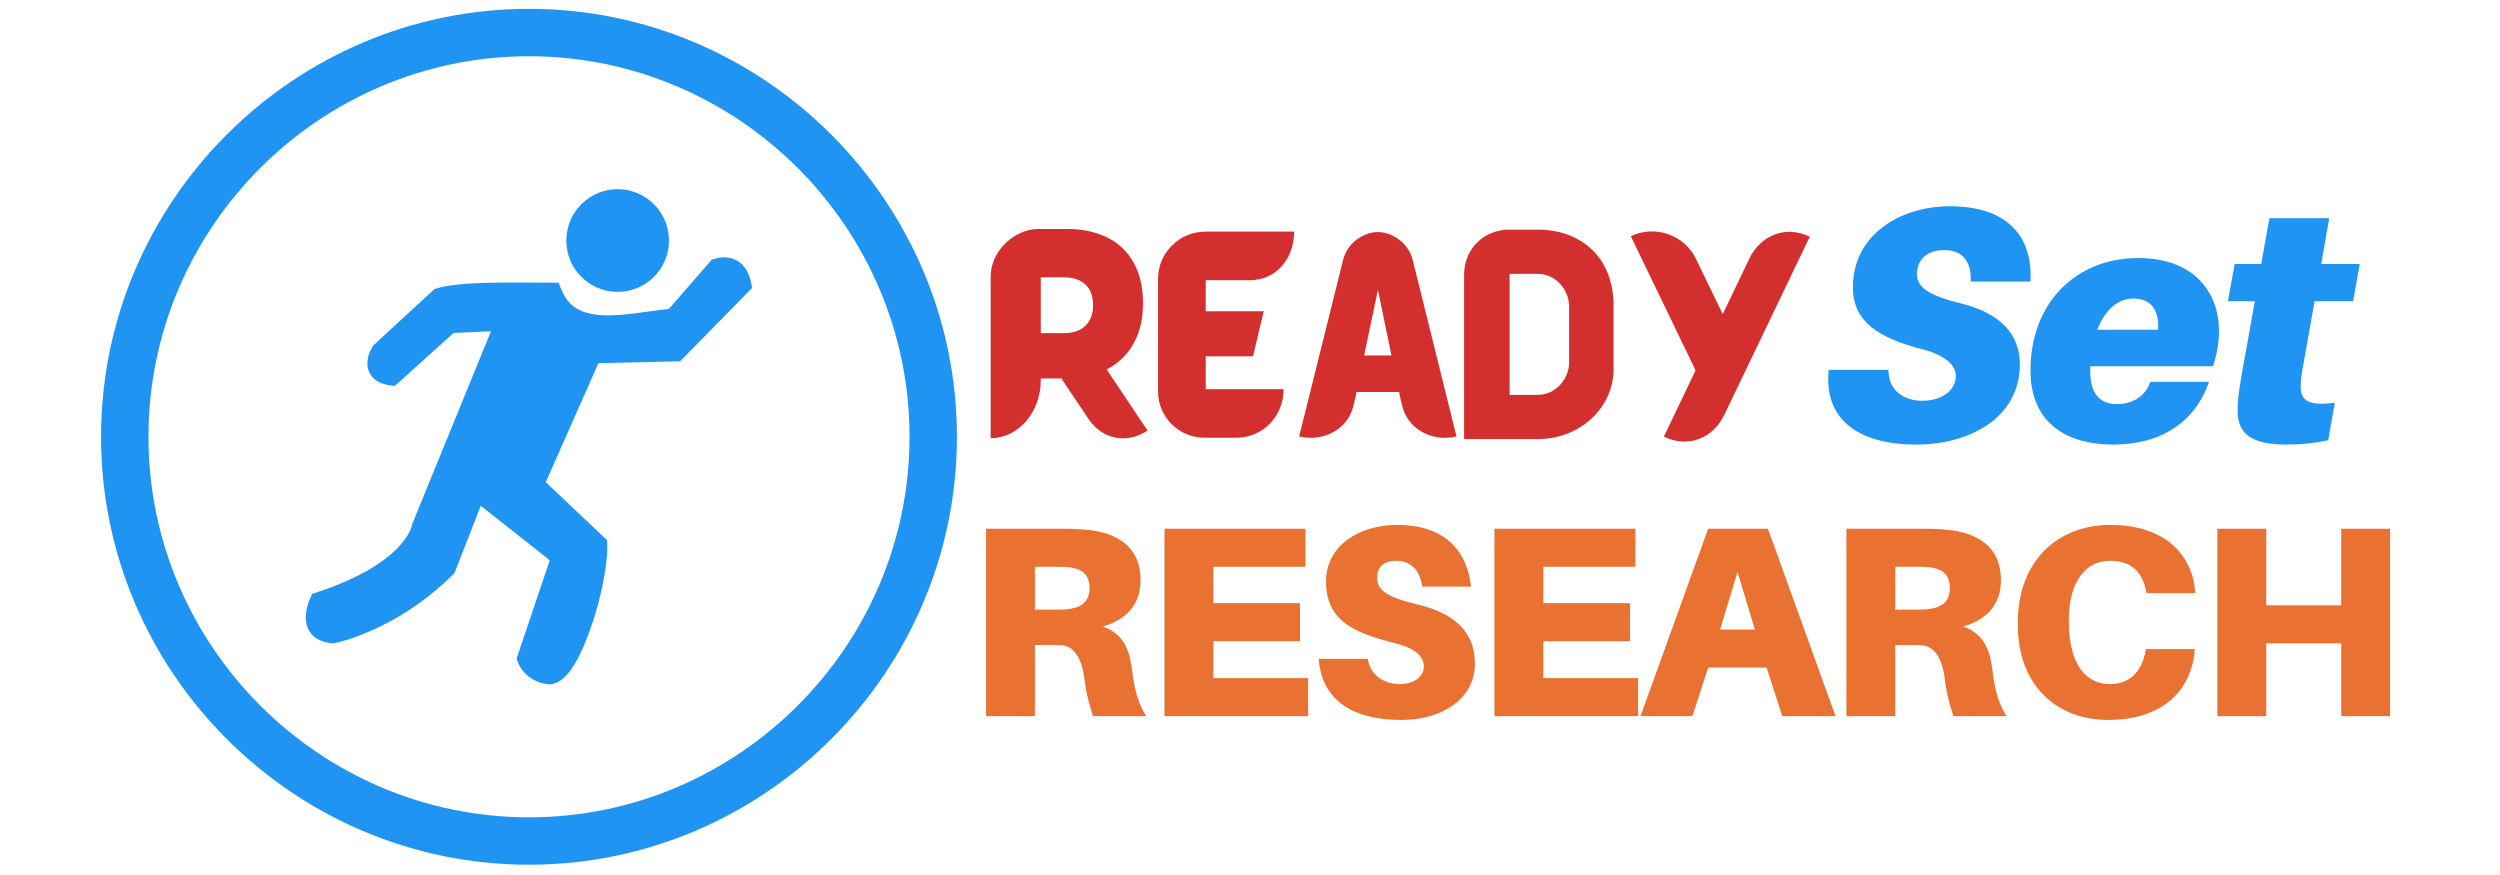
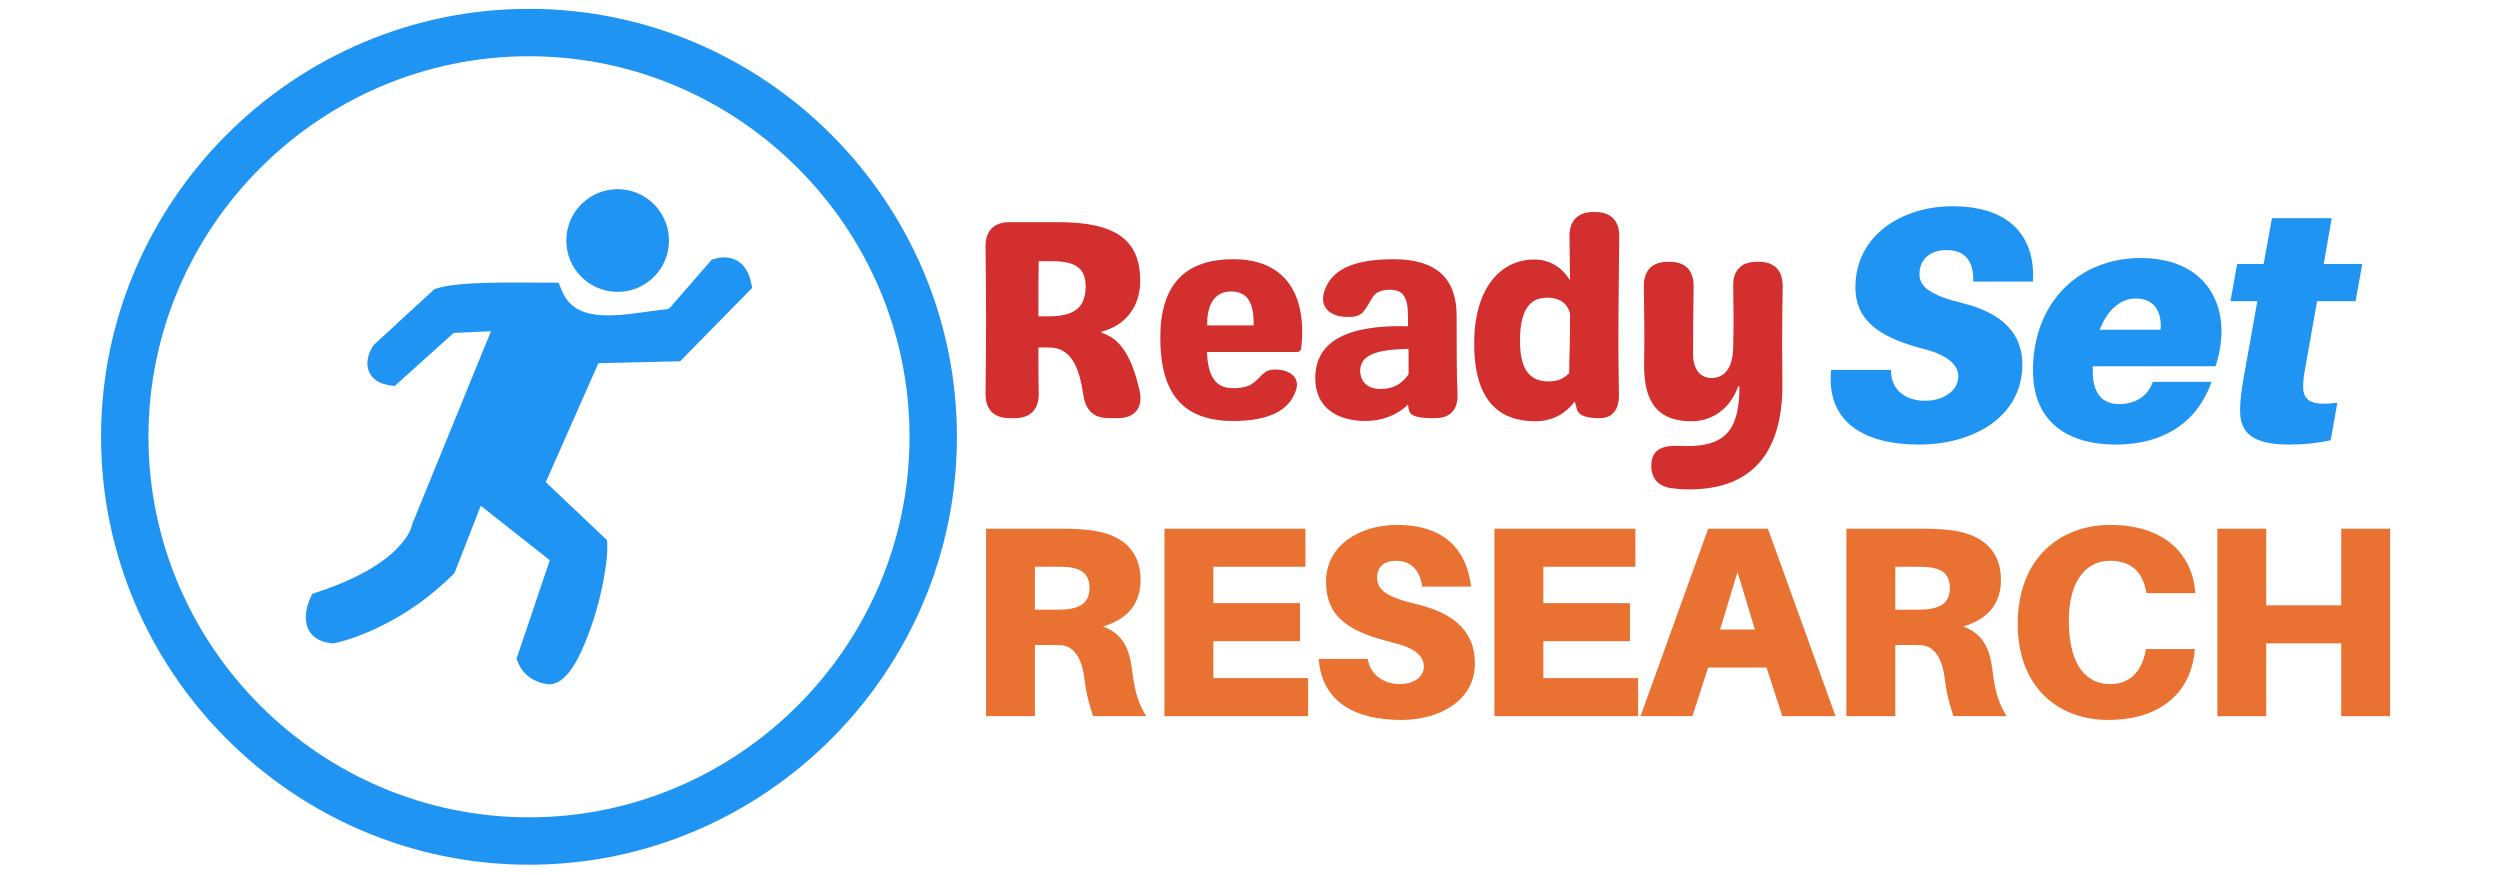
<svg xmlns="http://www.w3.org/2000/svg" width="1000" zoomAndPan="magnify" viewBox="0 0 750 262.5" height="350" preserveAspectRatio="xMidYMid meet" version="1.0">
  <defs>
    <g />
-     <clipPath id="a1eed38d89">
+     <clipPath id="fae0221bae">
      <path d="M 30.316 2.656 L 287.078 2.656 L 287.078 259.414 L 30.316 259.414 Z M 30.316 2.656 " clip-rule="nonzero" />
    </clipPath>
  </defs>
  <path fill="#2094f3" d="M 147.293 99.375 L 136.086 99.883 L 118.422 115.801 L 116.969 115.598 C 110.23 114.668 108.641 109.223 111.734 104.027 L 111.969 103.629 L 130.305 86.754 L 130.965 86.543 C 133.621 85.688 136.863 85.371 139.641 85.164 C 143.27 84.891 146.934 84.805 150.574 84.77 C 153.98 84.738 157.387 84.762 160.797 84.785 C 162.348 84.797 163.898 84.809 165.449 84.809 L 167.598 84.812 L 168.387 86.812 C 169.406 89.402 170.977 91.48 173.453 92.816 C 178.961 95.793 187.867 94.371 193.91 93.531 C 195.211 93.348 196.512 93.172 197.812 93.016 C 198.234 92.965 198.656 92.914 199.078 92.871 C 199.477 92.832 200.277 92.797 200.645 92.598 C 201.023 92.391 201.461 91.793 201.73 91.477 C 202.035 91.109 202.344 90.75 202.656 90.391 L 213.508 77.918 L 214.383 77.656 C 217.438 76.738 220.527 77.137 222.789 79.523 C 224.133 80.941 224.93 82.828 225.316 84.723 L 225.652 86.371 L 204.035 108.383 L 179.516 108.957 L 163.738 144.641 L 182.125 162.07 L 182.176 163.352 C 182.262 165.445 182.035 167.668 181.758 169.742 C 180.773 177.012 178.637 185.062 175.898 191.883 C 174.203 196.109 170.59 204.688 165.34 205.262 C 164.754 205.324 164.844 205.336 164.223 205.25 C 160.277 204.719 156.863 202.445 155.387 198.684 L 154.965 197.609 L 164.938 168.078 L 144.223 151.723 L 136.352 171.914 L 135.875 172.383 C 129.305 178.918 121.633 184.379 113.25 188.344 C 109.328 190.199 104.762 191.984 100.496 192.91 L 100.016 193.012 L 99.527 192.969 C 91.492 192.207 90.344 185.582 93.078 179.445 L 93.645 178.168 L 94.977 177.73 C 103.121 175.051 112.754 170.891 118.938 164.727 C 120.66 163.012 123.074 160.043 123.582 157.555 L 123.641 157.27 L 147.293 99.375 " fill-opacity="1" fill-rule="evenodd" />
  <path fill="#2094f3" d="M 169.891 72.164 C 169.891 68.066 171.504 64.164 174.402 61.27 C 177.297 58.371 181.195 56.758 185.293 56.758 C 189.387 56.758 193.289 58.371 196.184 61.27 C 199.082 64.164 200.695 68.066 200.695 72.164 C 200.695 76.258 199.082 80.156 196.184 83.055 C 193.289 85.949 189.387 87.562 185.293 87.562 C 181.195 87.562 177.297 85.949 174.402 83.055 C 171.504 80.156 169.891 76.258 169.891 72.164 " fill-opacity="1" fill-rule="evenodd" />
-   <g clip-path="url(#a1eed38d89)">
+   <g clip-path="url(#fae0221bae)">
    <path fill="#2094f3" d="M 158.699 2.656 C 229.309 2.656 287.078 60.426 287.078 131.035 C 287.078 201.645 229.309 259.414 158.699 259.414 C 88.086 259.414 30.316 201.645 30.316 131.035 C 30.316 60.426 88.086 2.656 158.699 2.656 Z M 158.699 16.875 C 95.91 16.875 44.539 68.246 44.539 131.035 C 44.539 193.824 95.91 245.195 158.699 245.195 C 221.484 245.195 272.859 193.824 272.859 131.035 C 272.859 68.246 221.484 16.875 158.699 16.875 " fill-opacity="1" fill-rule="evenodd" />
  </g>
  <g fill="#0288d1" fill-opacity="1">
    <g transform="translate(264.6972, 214.8437)">
      <g />
    </g>
  </g>
  <g fill="#e97131" fill-opacity="1">
    <g transform="translate(289.2941, 214.8437)">
      <g>
        <path d="M 50.355 -13.688 C 49.543 -20.453 47.422 -24.77 41.555 -26.891 C 49.051 -29.09 52.883 -33.816 52.883 -40.902 C 52.883 -50.844 45.793 -54.836 37.645 -55.816 C 34.629 -56.141 32.348 -56.223 28.844 -56.223 L 6.52 -56.223 L 6.52 0 L 21.184 0 L 21.184 -21.348 L 24.445 -21.348 C 26.074 -21.348 27.461 -21.348 29.09 -21.266 C 32.836 -21.023 35.281 -17.438 36.016 -11.246 C 36.504 -7.25 37.32 -3.992 38.621 0 L 54.594 0 C 52.395 -3.34 51.09 -7.332 50.355 -13.688 Z M 21.184 -31.941 L 21.184 -44.816 L 26.891 -44.816 C 28.438 -44.816 29.742 -44.816 30.801 -44.734 C 34.547 -44.406 37.562 -43.105 37.562 -38.379 C 37.562 -33.652 34.141 -32.348 30.395 -32.023 C 29.332 -31.941 28.031 -31.941 26.48 -31.941 Z M 21.184 -31.941 " />
      </g>
    </g>
  </g>
  <g fill="#e97131" fill-opacity="1">
    <g transform="translate(342.8214, 214.8437)">
      <g>
        <path d="M 49.621 -11.406 L 21.184 -11.406 L 21.184 -22.488 L 47.18 -22.488 L 47.18 -33.898 L 21.184 -33.898 L 21.184 -44.816 L 48.809 -44.816 L 48.809 -56.223 L 6.52 -56.223 L 6.52 0 L 49.621 0 Z M 49.621 -11.406 " />
      </g>
    </g>
  </g>
  <g fill="#e97131" fill-opacity="1">
    <g transform="translate(392.8455, 214.8437)">
      <g>
        <path d="M 26.238 -57.363 C 15.074 -57.363 4.969 -51.254 4.969 -40.414 C 4.969 -29.172 12.465 -25.18 25.258 -22 C 32.184 -20.289 34.305 -17.762 34.305 -14.828 C 34.305 -11.734 31.207 -9.613 27.133 -9.613 C 22.734 -9.613 18.414 -11.895 17.438 -17.191 L 2.77 -17.191 C 3.668 -4.562 13.281 1.141 27.539 1.141 C 38.867 1.141 49.621 -4.562 49.621 -15.809 C 49.621 -24.445 44.57 -30.637 32.184 -33.57 C 22.895 -35.77 20.289 -37.969 20.289 -41.555 C 20.289 -44.977 22.57 -46.609 25.91 -46.609 C 30.719 -46.609 33.164 -43.512 33.816 -38.867 L 48.48 -38.867 C 47.258 -49.297 41.066 -57.363 26.238 -57.363 Z M 26.238 -57.363 " />
      </g>
    </g>
  </g>
  <g fill="#e97131" fill-opacity="1">
    <g transform="translate(441.8104, 214.8437)">
      <g>
        <path d="M 49.621 -11.406 L 21.184 -11.406 L 21.184 -22.488 L 47.18 -22.488 L 47.18 -33.898 L 21.184 -33.898 L 21.184 -44.816 L 48.809 -44.816 L 48.809 -56.223 L 6.52 -56.223 L 6.52 0 L 49.621 0 Z M 49.621 -11.406 " />
      </g>
    </g>
  </g>
  <g fill="#e97131" fill-opacity="1">
    <g transform="translate(491.8344, 214.8437)">
      <g>
        <path d="M 38.133 -14.586 L 42.859 0 L 58.828 0 L 38.539 -56.223 L 20.613 -56.223 L 0.324 0 L 15.891 0 L 20.613 -14.586 Z M 29.414 -43.266 L 34.629 -25.992 L 24.199 -25.992 Z M 29.414 -43.266 " />
      </g>
    </g>
  </g>
  <g fill="#e97131" fill-opacity="1">
    <g transform="translate(547.3986, 214.8437)">
      <g>
        <path d="M 50.355 -13.688 C 49.543 -20.453 47.422 -24.77 41.555 -26.891 C 49.051 -29.09 52.883 -33.816 52.883 -40.902 C 52.883 -50.844 45.793 -54.836 37.645 -55.816 C 34.629 -56.141 32.348 -56.223 28.844 -56.223 L 6.52 -56.223 L 6.52 0 L 21.184 0 L 21.184 -21.348 L 24.445 -21.348 C 26.074 -21.348 27.461 -21.348 29.09 -21.266 C 32.836 -21.023 35.281 -17.438 36.016 -11.246 C 36.504 -7.25 37.32 -3.992 38.621 0 L 54.594 0 C 52.395 -3.34 51.09 -7.332 50.355 -13.688 Z M 21.184 -31.941 L 21.184 -44.816 L 26.891 -44.816 C 28.438 -44.816 29.742 -44.816 30.801 -44.734 C 34.547 -44.406 37.562 -43.105 37.562 -38.379 C 37.562 -33.652 34.141 -32.348 30.395 -32.023 C 29.332 -31.941 28.031 -31.941 26.48 -31.941 Z M 21.184 -31.941 " />
      </g>
    </g>
  </g>
  <g fill="#e97131" fill-opacity="1">
    <g transform="translate(600.9259, 214.8437)">
      <g>
        <path d="M 32.184 -57.363 C 16.949 -57.363 4.398 -47.258 4.398 -27.703 C 4.398 -8.637 16.539 1.141 31.613 1.141 C 45.711 1.141 56.059 -5.785 57.445 -19.312 L 57.527 -20.125 L 42.859 -20.125 L 42.695 -19.312 C 41.473 -13.117 37.809 -9.613 32.105 -9.613 C 25.586 -9.613 19.719 -14.422 19.719 -28.602 C 19.719 -40.742 25.016 -46.609 32.023 -46.609 C 37.969 -46.609 41.637 -43.754 42.859 -37.727 L 43.023 -36.91 L 57.688 -36.91 L 57.609 -37.727 C 56.469 -48.809 48.238 -57.363 32.184 -57.363 Z M 32.184 -57.363 " />
      </g>
    </g>
  </g>
  <g fill="#e97131" fill-opacity="1">
    <g transform="translate(658.6899, 214.8437)">
      <g>
        <path d="M 58.34 -56.223 L 43.676 -56.223 L 43.676 -33.246 L 21.184 -33.246 L 21.184 -56.223 L 6.52 -56.223 L 6.52 0 L 21.184 0 L 21.184 -21.836 L 43.676 -21.836 L 43.676 0 L 58.34 0 Z M 58.34 -56.223 " />
      </g>
    </g>
  </g>
  <g fill="#d32f2f" fill-opacity="1">
-     <g transform="translate(294.5101, 131.4538)">
+     <g transform="translate(289.2961, 125.4447)">
      <g>
-         <path d="M 37.48 -20.613 C 39.121 -21.465 40.566 -22.449 41.812 -23.633 C 43.914 -25.535 45.488 -27.898 46.672 -30.719 C 47.852 -33.543 48.379 -36.824 48.379 -40.5 L 48.379 -40.699 C 48.379 -44.176 47.852 -47.262 46.801 -50.02 C 45.754 -52.777 44.242 -55.074 42.273 -56.977 C 40.371 -58.879 37.941 -60.258 35.184 -61.242 C 32.426 -62.227 29.277 -62.754 25.93 -62.754 L 16.871 -62.754 C 10.109 -62.754 2.691 -56.387 2.691 -48.508 L 2.691 0 C 10.961 0 17.723 -7.746 17.723 -17.395 L 17.723 -17.922 L 23.895 -17.922 L 32.035 -5.777 C 36.168 0.395 43.586 1.84 49.758 -2.297 Z M 17.723 -48.246 L 24.746 -48.246 C 27.504 -48.246 29.605 -47.523 31.113 -46.082 C 32.625 -44.703 33.41 -42.602 33.41 -39.91 L 33.41 -39.715 C 33.41 -37.219 32.625 -35.25 31.113 -33.738 C 29.605 -32.297 27.504 -31.508 24.812 -31.508 L 17.723 -31.508 Z M 17.723 -48.246 " />
+         <path d="M 13.574 0 L 15.102 0 C 19.766 0 22.312 -2.547 22.312 -7.211 C 22.227 -11.879 22.227 -16.543 22.227 -21.207 L 25.367 -21.207 C 32.238 -21.207 34.527 -14.93 35.715 -6.871 C 36.395 -2.289 38.855 0 43.352 0 L 46.066 0 C 51.07 0 53.699 -3.055 52.598 -8.145 C 50.223 -18.664 46.746 -23.922 41.145 -25.621 L 41.145 -25.961 C 48.355 -27.742 52.77 -33.512 52.77 -41.145 C 52.77 -53.531 45.387 -58.793 28.164 -58.793 L 13.574 -58.793 C 8.906 -58.793 6.363 -56.246 6.363 -51.582 C 6.449 -44.199 6.531 -36.82 6.531 -29.438 C 6.531 -21.973 6.449 -14.59 6.363 -7.211 C 6.363 -2.547 8.906 0 13.574 0 Z M 22.227 -30.539 C 22.227 -38.516 22.227 -42.844 22.312 -47.082 L 26.383 -47.082 C 33.426 -47.082 36.395 -44.879 36.395 -39.617 C 36.395 -33.172 33.086 -30.539 25.113 -30.539 Z M 22.227 -30.539 " />
      </g>
    </g>
  </g>
  <g fill="#d32f2f" fill-opacity="1">
-     <g transform="translate(344.8508, 131.4538)">
+     <g transform="translate(345.0323, 125.4447)">
      <g>
-         <path d="M 16.871 -24.551 L 31.047 -24.551 L 34.266 -38.074 L 16.871 -38.074 L 16.871 -47.395 L 30.062 -47.395 C 38.137 -47.395 43.391 -53.957 43.391 -61.965 L 16.805 -61.965 C 8.926 -61.965 2.559 -55.598 2.559 -47.789 L 2.559 -14.047 C 2.559 -6.367 8.797 -0.133 16.477 -0.133 L 25.996 -0.133 C 34.066 -0.133 40.238 -6.629 40.238 -14.703 L 16.871 -14.703 Z M 16.871 -24.551 " />
+         <path d="M 24.941 0.848 C 35.375 0.848 41.738 -2.121 43.773 -8.398 C 45.047 -12.215 41.91 -14.59 37.496 -14.59 C 33.848 -14.59 33.512 -12.215 30.285 -10.094 C 29.098 -9.418 27.316 -8.992 25.027 -8.992 C 20.613 -8.992 17.391 -11.113 17.051 -19.852 L 44.113 -19.852 C 44.793 -19.852 45.301 -20.359 45.387 -21.207 C 47 -36.988 40.723 -47.68 24.941 -47.68 C 10.266 -47.68 3.055 -39.789 3.055 -24.18 C 3.055 -7.465 9.758 0.848 24.941 0.848 Z M 17.137 -27.828 C 16.969 -34.699 19.852 -38.008 24.262 -38.008 C 29.184 -38.008 31.219 -34.613 31.051 -27.828 Z M 17.137 -27.828 " />
      </g>
    </g>
  </g>
  <g fill="#d32f2f" fill-opacity="1">
-     <g transform="translate(389.3502, 131.4538)">
+     <g transform="translate(391.9457, 125.4447)">
      <g>
-         <path d="M 34.527 -53.234 C 33.676 -56.52 31.902 -58.816 29.016 -60.457 C 27.504 -61.309 25.797 -61.836 24.023 -61.836 C 22.188 -61.836 20.48 -61.309 18.969 -60.457 C 16.148 -58.816 14.309 -56.52 13.523 -53.234 L 0.395 -0.523 C 7.68 1.246 14.965 -2.758 16.605 -9.453 L 17.328 -12.406 L 17.594 -13.852 L 30.391 -13.852 L 30.656 -12.406 L 31.375 -9.453 C 33.02 -2.758 40.305 1.246 47.59 -0.523 Z M 19.891 -24.812 L 24.023 -44.504 L 28.094 -24.812 Z M 19.891 -24.812 " />
+         <path d="M 17.73 0.848 C 22.48 0.848 27.062 -0.762 30.457 -4.07 C 30.539 -3.395 30.625 -2.715 30.879 -2.035 C 31.219 -0.68 33.512 0 37.836 0 L 38.602 0 C 43.18 0 45.559 -2.629 45.301 -7.379 C 45.047 -13.148 45.047 -20.531 45.047 -30.711 C 45.047 -42.078 38.77 -47.68 26.129 -47.68 C 13.742 -47.68 7.211 -44.371 5.262 -37.754 C 3.902 -33.086 7.379 -30.371 12.133 -30.371 L 12.98 -30.371 C 17.137 -30.371 17.477 -32.66 19.938 -36.395 C 20.953 -37.922 22.82 -38.516 25.027 -38.516 C 28.758 -38.516 30.457 -36.648 30.457 -30.457 L 30.457 -27.57 C 11.367 -28.082 2.629 -22.566 2.629 -11.961 C 2.629 -3.055 9.332 0.848 17.73 0.848 Z M 22.227 -8.738 C 18.238 -8.738 16.117 -11.027 16.117 -14.254 C 16.117 -19.684 22.906 -20.613 30.625 -20.785 L 30.625 -13.148 C 28.676 -10.352 26.043 -8.738 22.227 -8.738 Z M 22.227 -8.738 " />
      </g>
    </g>
  </g>
  <g fill="#d32f2f" fill-opacity="1">
-     <g transform="translate(435.9499, 131.4538)">
+     <g transform="translate(439.1984, 125.4447)">
      <g>
-         <path d="M 25.402 -62.559 L 16.938 -62.559 C 16.938 -62.559 16.938 -62.559 16.871 -62.559 L 15.426 -62.559 L 15.426 -62.492 C 8.141 -61.77 3.281 -55.992 3.281 -49.035 L 3.281 0.262 C 3.281 0.262 3.348 0.262 3.348 0.262 L 25.402 0.262 C 38.27 0.262 48.117 -9.32 48.117 -20.676 L 48.117 -39.844 C 48.117 -54.285 38.27 -62.559 25.402 -62.559 Z M 34.789 -22.777 C 34.789 -17.594 30.59 -12.996 25.402 -12.996 L 16.938 -12.996 C 16.938 -13.129 16.938 -13.195 16.938 -13.324 L 16.938 -49.297 L 25.402 -49.297 C 30.59 -49.297 34.789 -44.703 34.789 -39.449 Z M 34.789 -22.777 " />
+         <path d="M 39.363 -61.844 L 38.855 -61.844 C 34.188 -61.844 31.645 -59.301 31.645 -54.633 C 31.73 -50.137 31.73 -45.727 31.812 -41.316 C 29.523 -45.133 25.789 -47.594 21.125 -47.594 C 11.113 -47.594 3.055 -39.195 3.055 -22.398 C 3.055 -4.582 11.113 0.934 21.379 0.934 C 27.148 0.934 30.965 -1.953 33.254 -5.004 C 33.512 -4.156 33.68 -3.309 33.934 -2.461 C 34.527 -0.762 36.734 0 40.723 0 C 44.539 0 46.574 -2.547 46.488 -7.211 C 46.406 -12.047 46.32 -16.711 46.32 -21.719 C 46.32 -32.918 46.488 -43.52 46.574 -54.633 C 46.574 -59.301 44.031 -61.844 39.363 -61.844 Z M 25.367 -11.027 C 19.938 -11.027 16.797 -14.254 16.797 -23.246 C 16.797 -33.68 20.613 -36.141 25.027 -36.141 C 28.082 -36.141 30.797 -34.953 31.812 -31.473 C 31.812 -28.25 31.812 -25.027 31.73 -21.719 C 31.645 -18.918 31.559 -16.289 31.559 -13.574 C 30.031 -11.879 28.25 -11.027 25.367 -11.027 Z M 25.367 -11.027 " />
      </g>
    </g>
  </g>
  <g fill="#d32f2f" fill-opacity="1">
-     <g transform="translate(485.9625, 131.4538)">
+     <g transform="translate(488.2327, 125.4447)">
      <g>
-         <path d="M 38.859 -53.891 L 30.852 -37.219 L 22.777 -53.891 C 19.496 -60.719 10.766 -64.199 3.281 -60.586 L 22.711 -20.348 L 13.195 -0.461 C 20.613 3.152 28.027 -0.133 31.312 -6.957 L 56.977 -60.457 C 49.492 -64 42.141 -60.719 38.859 -53.891 Z M 38.859 -53.891 " />
+         <path d="M 46.406 -21.719 C 46.406 -27.828 46.488 -33.68 46.574 -39.617 C 46.574 -44.371 44.031 -46.914 39.363 -46.914 L 38.855 -46.914 C 34.188 -46.914 31.645 -44.371 31.73 -39.703 C 31.812 -33.68 31.898 -27.828 31.73 -21.719 C 31.73 -15.355 29.352 -12.133 25.367 -12.047 C 22.059 -11.961 19.684 -14.422 19.684 -19.258 C 19.684 -26.215 19.766 -32.832 19.852 -39.703 C 19.852 -44.371 17.305 -46.914 12.641 -46.914 L 12.133 -46.914 C 7.465 -46.914 4.922 -44.371 4.922 -39.703 C 5.004 -31.898 5.176 -24.434 5.004 -16.543 C 4.75 -3.648 10.094 0.934 19.172 0.934 C 25.621 0.934 30.879 -2.969 33.254 -9.586 L 33.594 -9.418 C 33.594 5.09 28.164 8.992 15.102 8.312 C 10.266 8.145 7.465 9.672 7.211 13.402 C 6.871 17.305 8.57 20.191 12.809 20.953 C 14.59 21.207 16.543 21.379 18.496 21.379 C 35.633 21.379 46.828 12.301 46.488 -11.027 C 46.488 -14.59 46.406 -18.07 46.406 -21.719 Z M 46.406 -21.719 " />
      </g>
    </g>
  </g>
  <g fill="#2094f3" fill-opacity="1">
-     <g transform="translate(547.1132, 131.9793)">
+     <g transform="translate(547.8618, 131.9793)">
      <g>
        <path d="M 37.84 -70.102 C 22.801 -70.102 8.762 -61.438 8.762 -45.805 C 8.762 -35.449 16.43 -30.57 29.672 -27.184 C 36.844 -25.293 39.629 -22.207 39.629 -19.117 C 39.629 -14.738 35.148 -11.75 29.672 -11.75 C 24.297 -11.75 19.418 -14.539 19.418 -21.012 L 1.492 -21.012 C -0.098 -5.578 11.152 1.395 27.781 1.395 C 43.812 1.395 58.848 -6.672 58.848 -22.703 C 58.848 -31.367 53.473 -37.938 40.926 -41.023 C 31.168 -43.414 27.98 -46.004 27.98 -49.688 C 27.98 -54.469 31.465 -56.957 36.145 -56.957 C 42.02 -56.957 44.312 -53.172 44.113 -47.496 L 62.035 -47.496 C 62.73 -60.242 55.961 -70.102 37.84 -70.102 Z M 37.84 -70.102 " />
      </g>
    </g>
  </g>
  <g fill="#2094f3" fill-opacity="1">
-     <g transform="translate(607.0553, 131.9793)">
+     <g transform="translate(607.8039, 131.9793)">
      <g>
        <path d="M 20.016 -22.105 L 56.855 -22.105 C 57.953 -25.391 58.648 -29.273 58.648 -32.562 C 58.648 -44.211 51.281 -54.566 34.352 -54.566 C 16.031 -54.566 2.09 -41.422 2.09 -20.812 C 2.09 -4.582 13.543 1.395 26.887 1.395 C 41.324 1.395 51.48 -5.379 55.664 -17.426 L 38.039 -17.426 C 36.645 -13.344 33.059 -10.754 27.98 -10.754 C 23.301 -10.754 20.016 -13.441 20.016 -20.613 Z M 32.859 -42.418 C 38.137 -42.418 40.426 -39.133 40.426 -34.152 C 40.426 -33.953 40.426 -33.656 40.328 -33.059 L 22.105 -33.059 C 24.395 -38.934 28.277 -42.418 32.859 -42.418 Z M 32.859 -42.418 " />
      </g>
    </g>
  </g>
  <g fill="#2094f3" fill-opacity="1">
-     <g transform="translate(665.5039, 131.9793)">
+     <g transform="translate(666.2524, 131.9793)">
      <g>
        <path d="M 28.875 -41.621 L 40.426 -41.621 L 42.418 -52.773 L 30.867 -52.773 L 33.258 -66.516 L 15.336 -66.516 L 12.844 -52.773 L 4.879 -52.773 L 2.887 -41.621 L 10.953 -41.621 L 6.969 -19.418 C 6.074 -14.34 5.773 -11.352 5.773 -8.863 C 5.773 -1.992 9.66 1.395 20.512 1.395 C 24.895 1.395 28.777 0.996 32.961 0.098 L 34.949 -11.152 C 27.781 -10.258 24.695 -11.352 24.695 -15.934 C 24.695 -17.824 24.895 -19.316 25.391 -22.008 Z M 28.875 -41.621 " />
      </g>
    </g>
  </g>
</svg>
